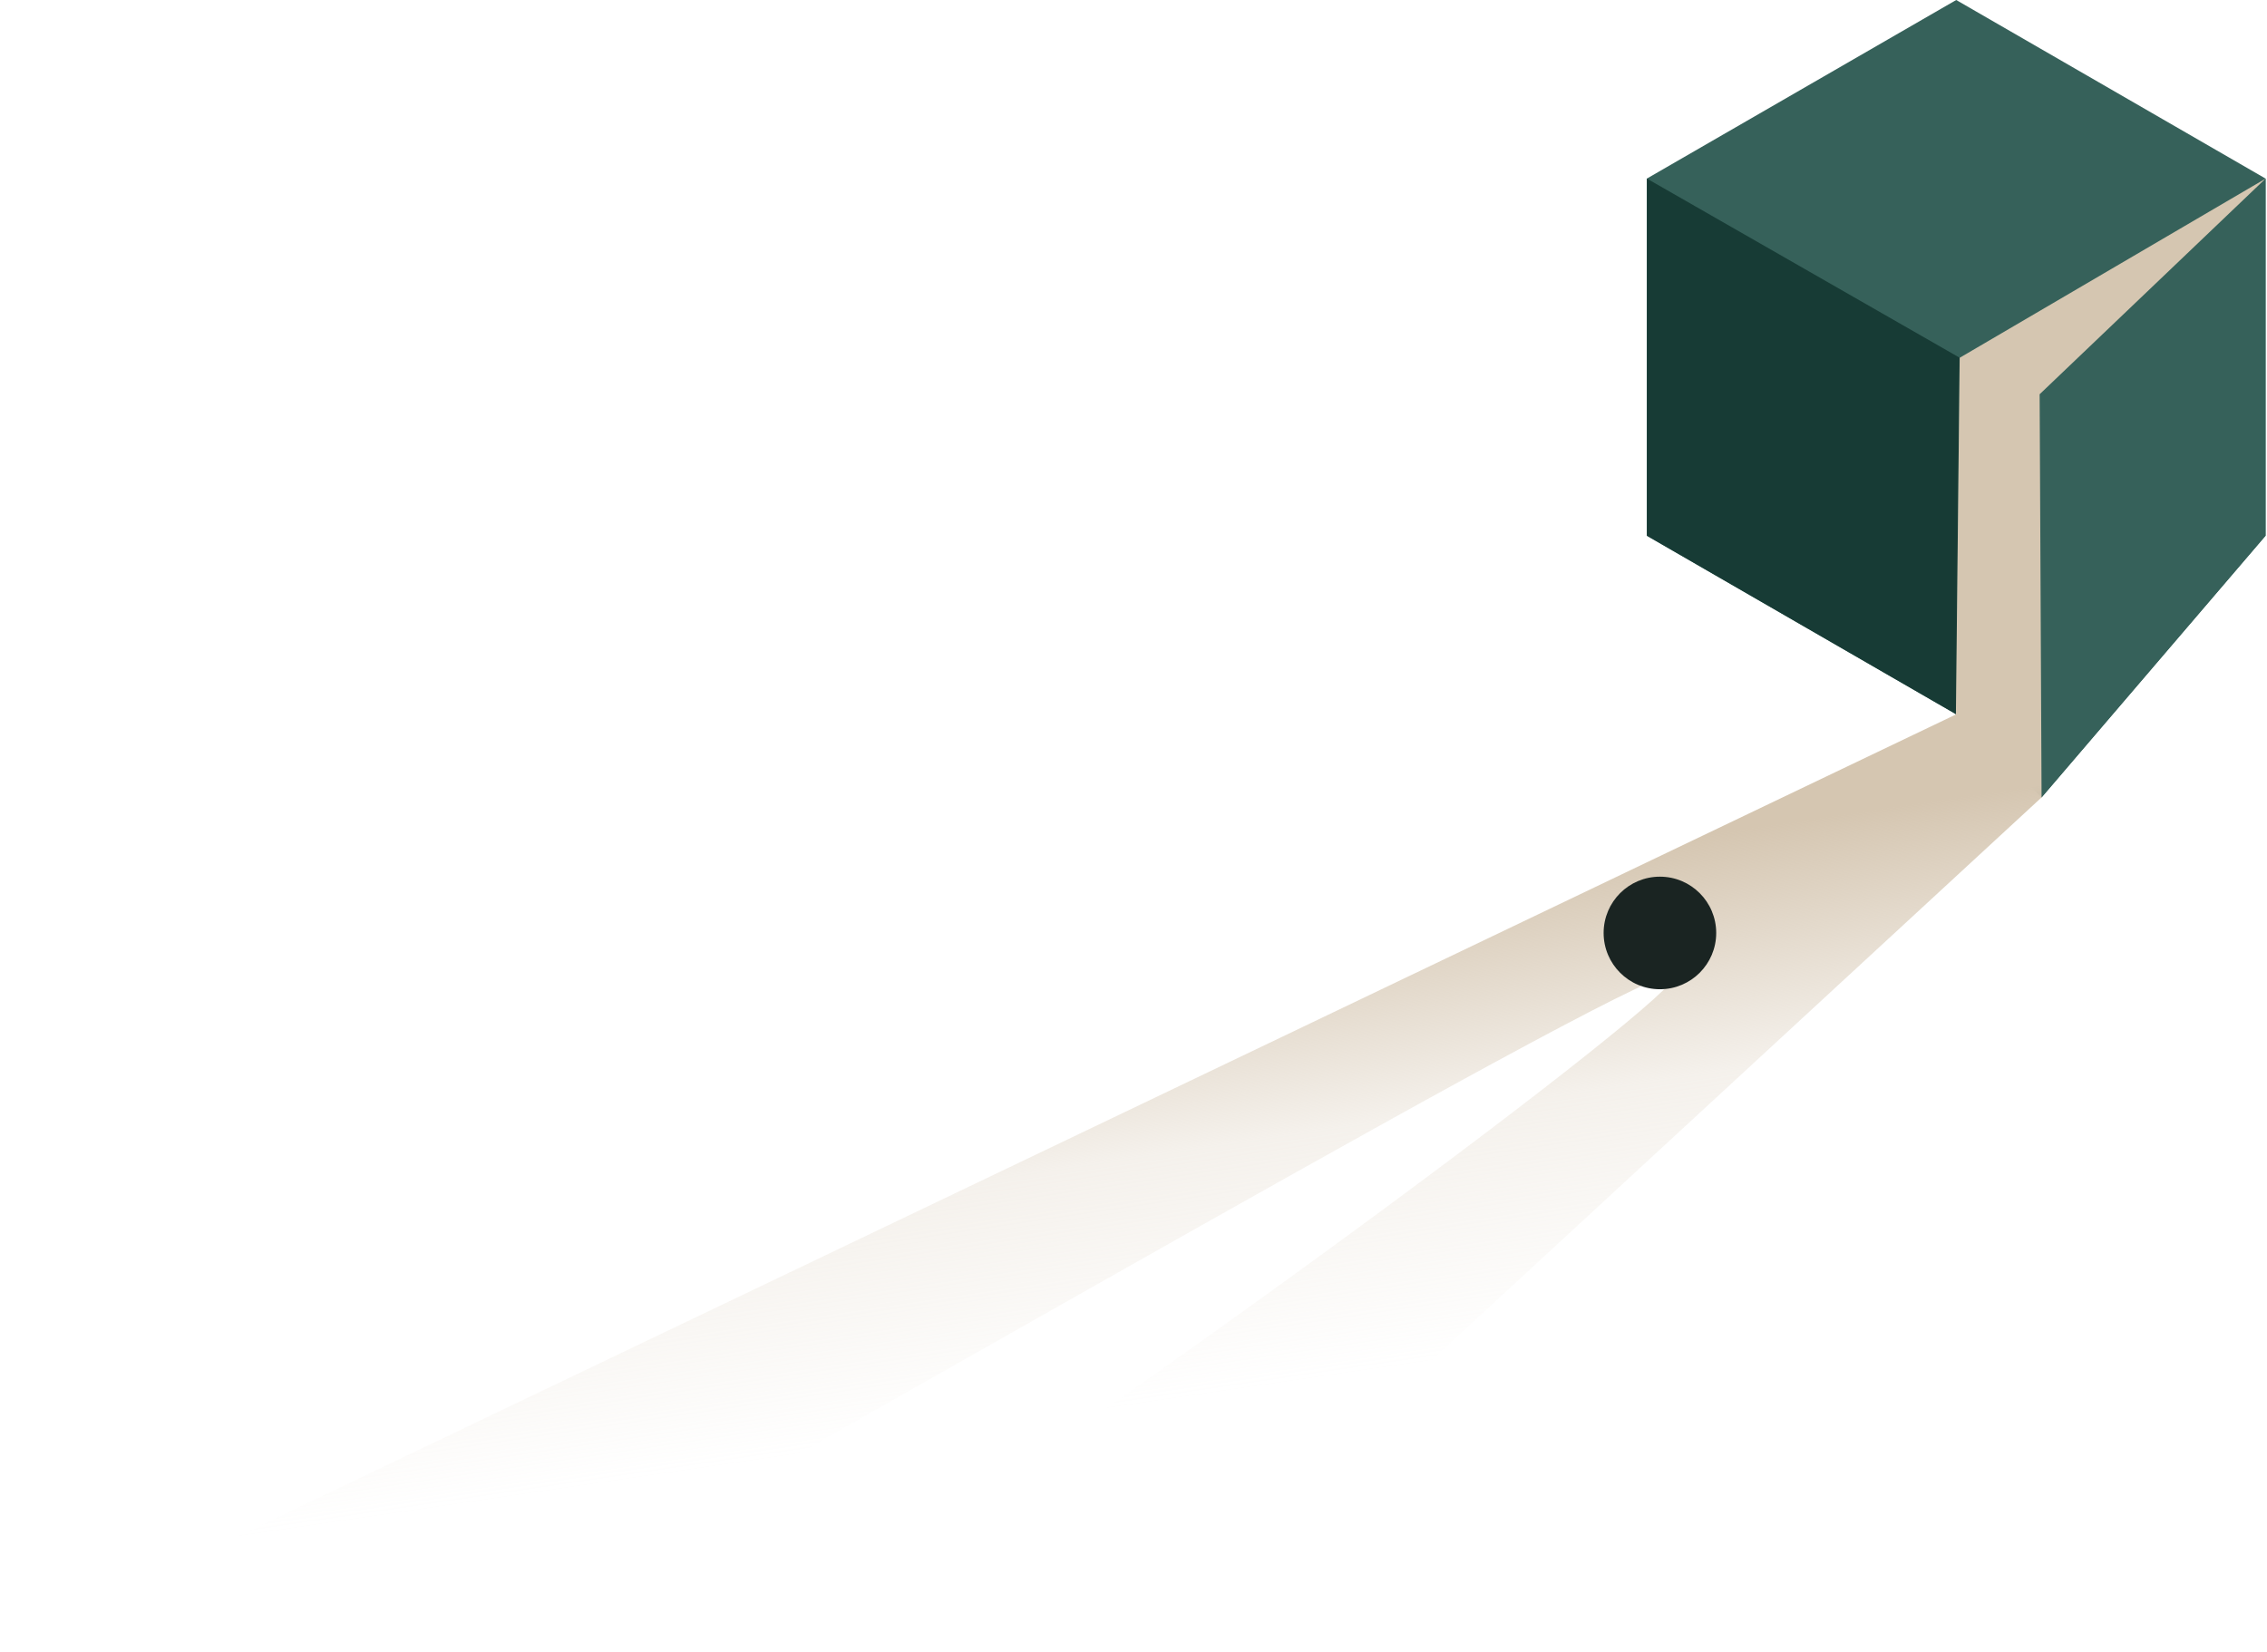
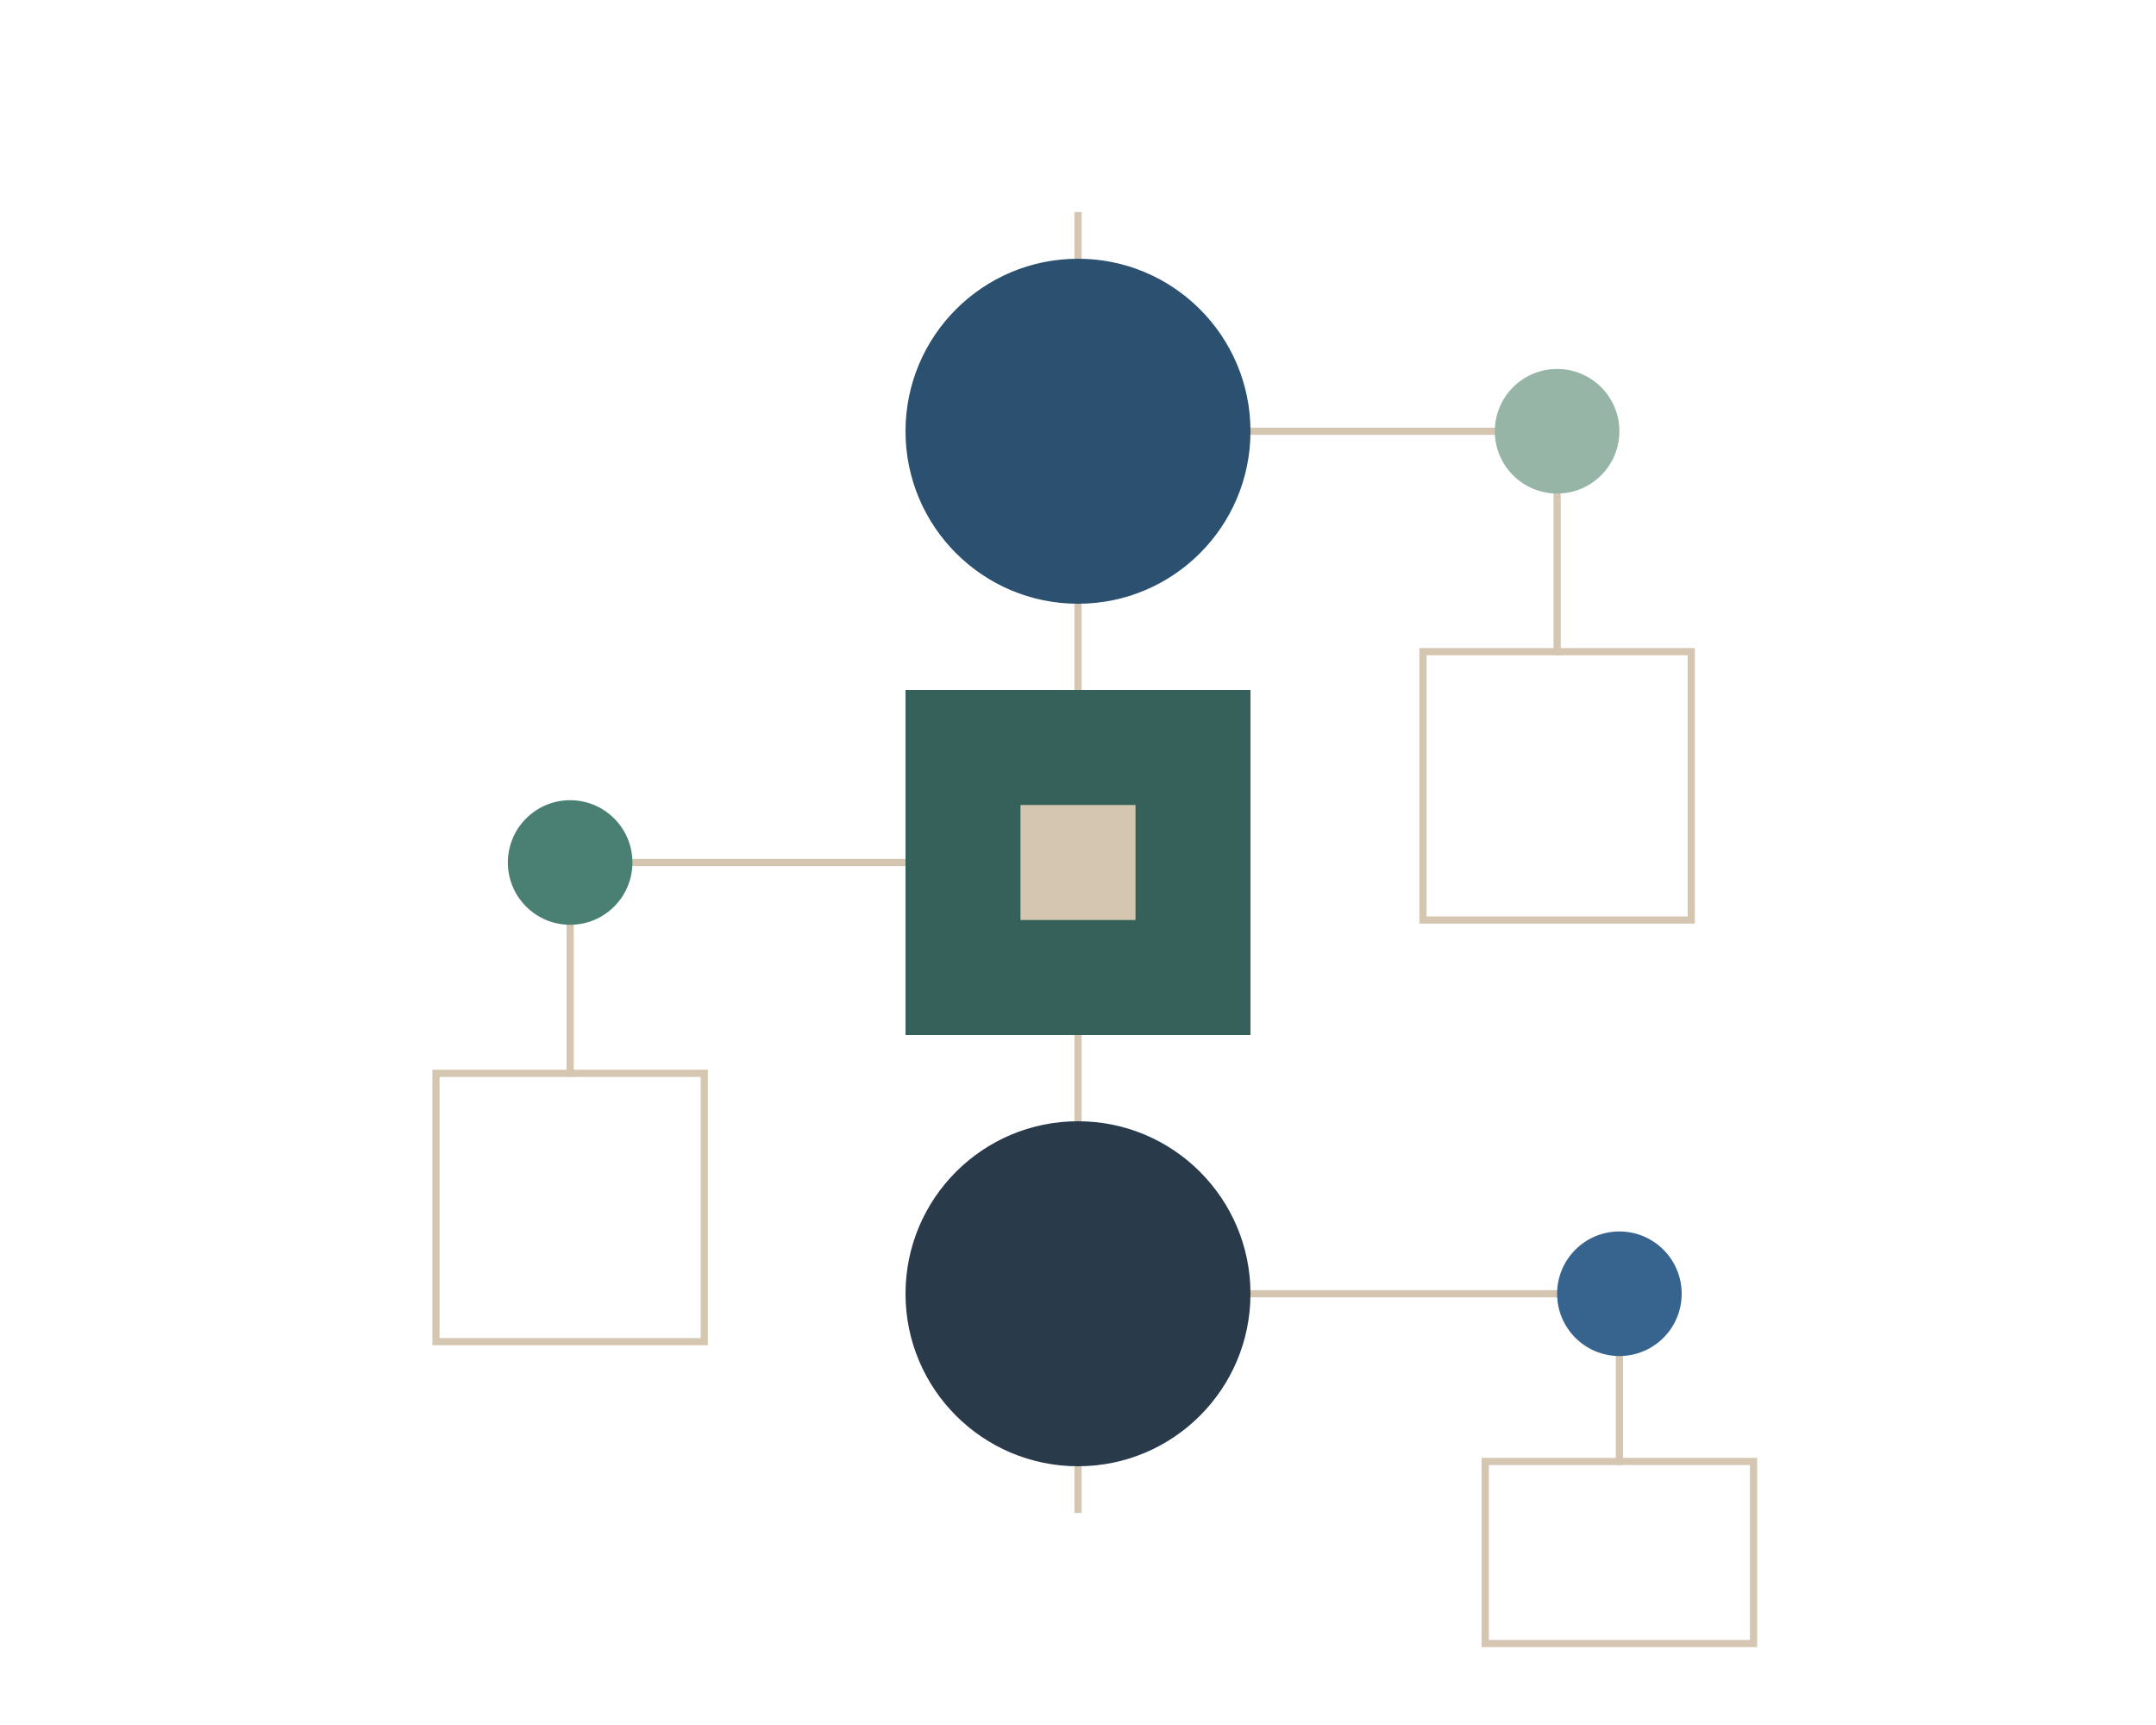
- <svg xmlns="http://www.w3.org/2000/svg" width="100%" height="100%" viewBox="0 0 1112 810" version="1.1" xml:space="preserve" style="fill-rule:evenodd;clip-rule:evenodd;stroke-linejoin:round;stroke-miterlimit:2;">
-   <g transform="matrix(1,0,0,1,-720.411,-1319.75)">
-     <g transform="matrix(0.89849,0,0,1.31997,-19.2682,22.1521)">
-       <g transform="matrix(-0.948144,0,0,0.64539,3058.66,27.2347)">
-         <path d="M1053.2,1583.82L1183.54,1708.79L1182.16,1940.19L1053.2,1789.5L1053.2,1583.82Z" style="fill:rgb(54,97,90);" />
-       </g>
-     </g>
-     <g transform="matrix(0.89849,0,0,1.31997,-19.2682,22.1521)">
-       <g transform="matrix(-0.948144,0,0,0.64539,3058.68,27.2364)">
-         <path d="M1231.32,1480.99L1409.44,1583.82L1409.44,1789.5L1231.32,1892.33L1182.16,1940.19L1053.2,1789.5L1053.2,1583.82L1231.32,1480.99Z" style="fill:rgb(54,97,90);" />
-       </g>
-     </g>
-     <g transform="matrix(0.89849,0,0,1.31997,-19.2682,22.1521)">
-       <g transform="matrix(-0.948144,0,0,0.64539,3058.68,27.2364)">
-         <path d="M1229.38,1686.96L1409.44,1583.82L1409.44,1789.5L1231.32,1892.33L1229.38,1686.96Z" style="fill:rgb(23,59,53);" />
-       </g>
-     </g>
-     <g transform="matrix(0.89849,0,0,1.31997,-19.2682,22.1521)">
-       <g transform="matrix(-1.11298,0,0,0.757591,3388.08,-198.457)">
-         <path d="M2304.48,2369.09L1345.07,1910.06L1343.22,1735.08L1193.19,1647.2L1304,1752.97L1303.05,1950.75L1756.4,2369.09L1938.61,2369.09C1752.41,2251.03 1477.88,2046.62 1482.73,2037.72C1488.29,2027.5 1906.58,2271.21 2084.51,2369.09L2304.48,2369.09Z" style="fill:url(#_Linear1);" />
-       </g>
-     </g>
-     <g transform="matrix(0.89849,0,0,1.31997,-19.2682,22.1521)">
-       <g transform="matrix(-0.534802,0,0,0.364034,2254.31,821.975)">
-         <circle cx="981.407" cy="1394.96" r="57.461" style="fill:rgb(26,36,34);" />
-       </g>
-     </g>
+ <svg xmlns="http://www.w3.org/2000/svg" width="100%" height="100%" viewBox="0 0 900 720" version="1.1" role="img" aria-labelledby="title desc">
+   <g fill="none" stroke="#D5C6B1" stroke-width="3" stroke-linecap="square" stroke-linejoin="miter">
+     <path d="M450 90V630" />
+     <path d="M450 180H650" />
+     <path d="M450 360H238" />
+     <path d="M450 540H676" />
+     <path d="M650 180V272" />
+     <path d="M238 360V448" />
+     <path d="M676 540V610" />
+     <rect x="594" y="272" width="112" height="112" />
+     <rect x="182" y="448" width="112" height="112" />
+     <rect x="620" y="610" width="112" height="76" />
  </g>
-   <defs>
-     <linearGradient id="_Linear1" x1="0" y1="0" x2="1" y2="0" gradientUnits="userSpaceOnUse" gradientTransform="matrix(-33.6507,233.947,233.947,33.6507,1374.34,1956.54)">
-       <stop offset="0" style="stop-color:rgb(213,198,177);stop-opacity:1" />
-       <stop offset="0.49" style="stop-color:rgb(213,198,177);stop-opacity:0.247" />
-       <stop offset="1" style="stop-color:rgb(213,198,177);stop-opacity:0" />
-     </linearGradient>
-   </defs>
+   <circle cx="450" cy="180" r="72" fill="#2C5070" />
+   <rect x="378" y="288" width="144" height="144" fill="#36615A" />
+   <circle cx="450" cy="540" r="72" fill="#293B4B" />
+   <circle cx="650" cy="180" r="26" fill="#96B5A6" />
+   <circle cx="238" cy="360" r="26" fill="#4A7F74" />
+   <circle cx="676" cy="540" r="26" fill="#36648E" />
+   <rect x="426" y="336" width="48" height="48" fill="#D5C6B1" />
</svg>
